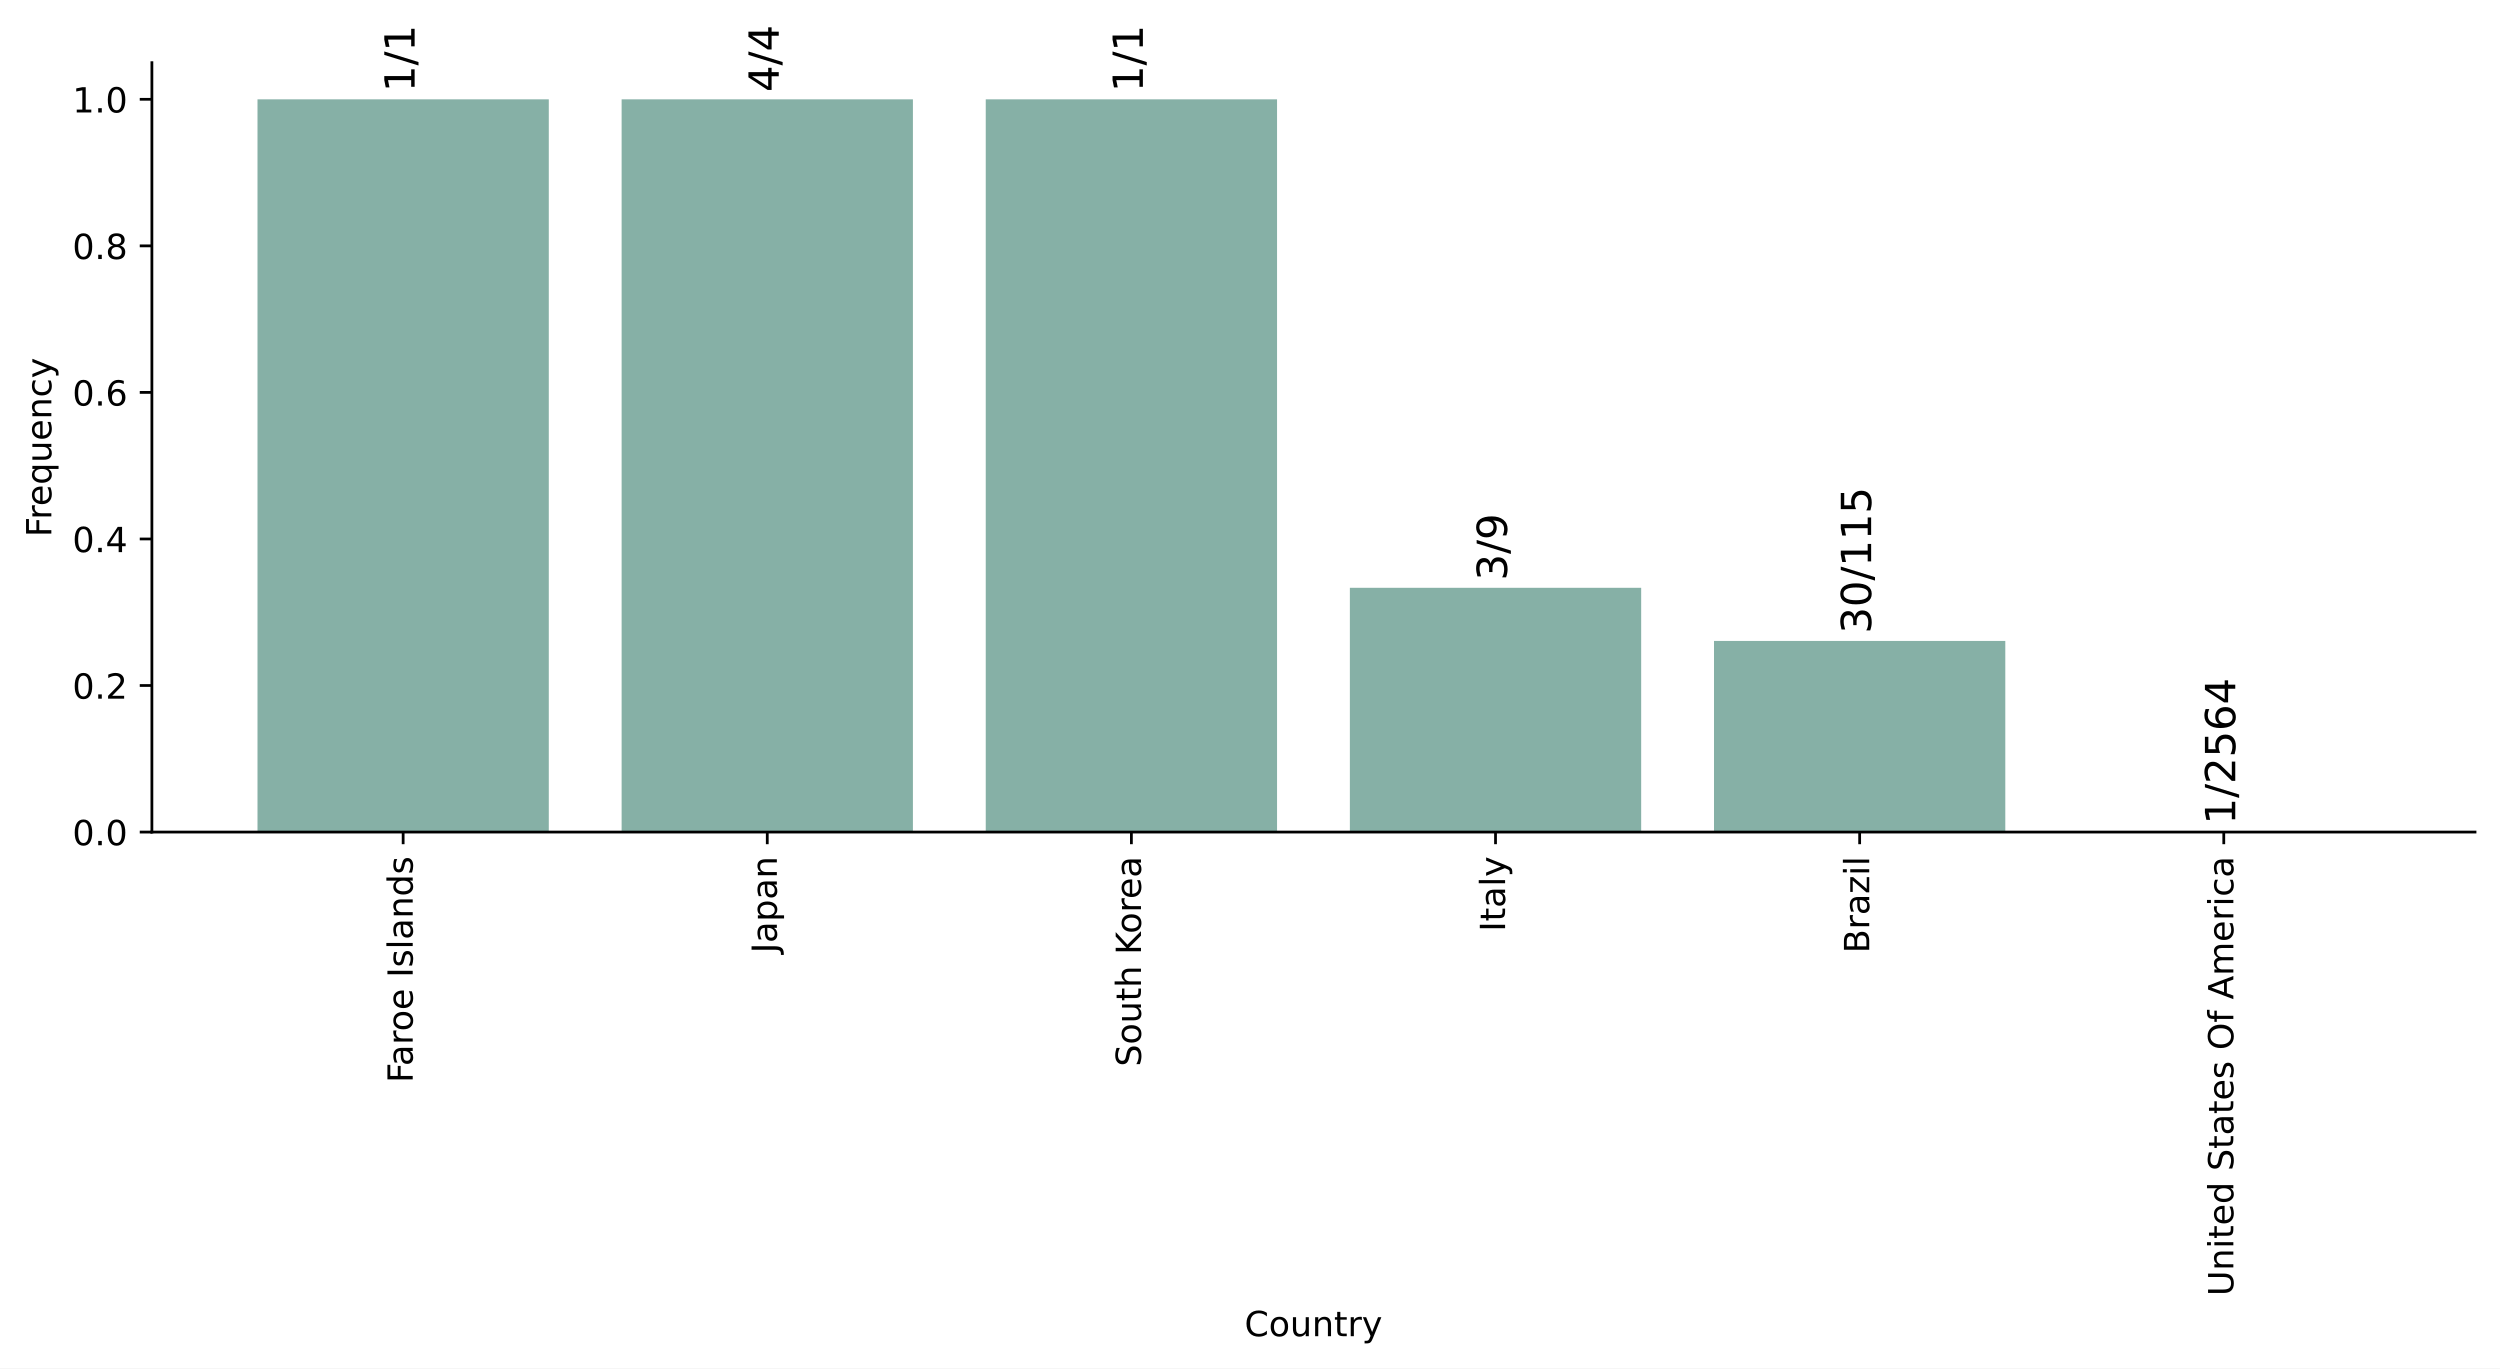
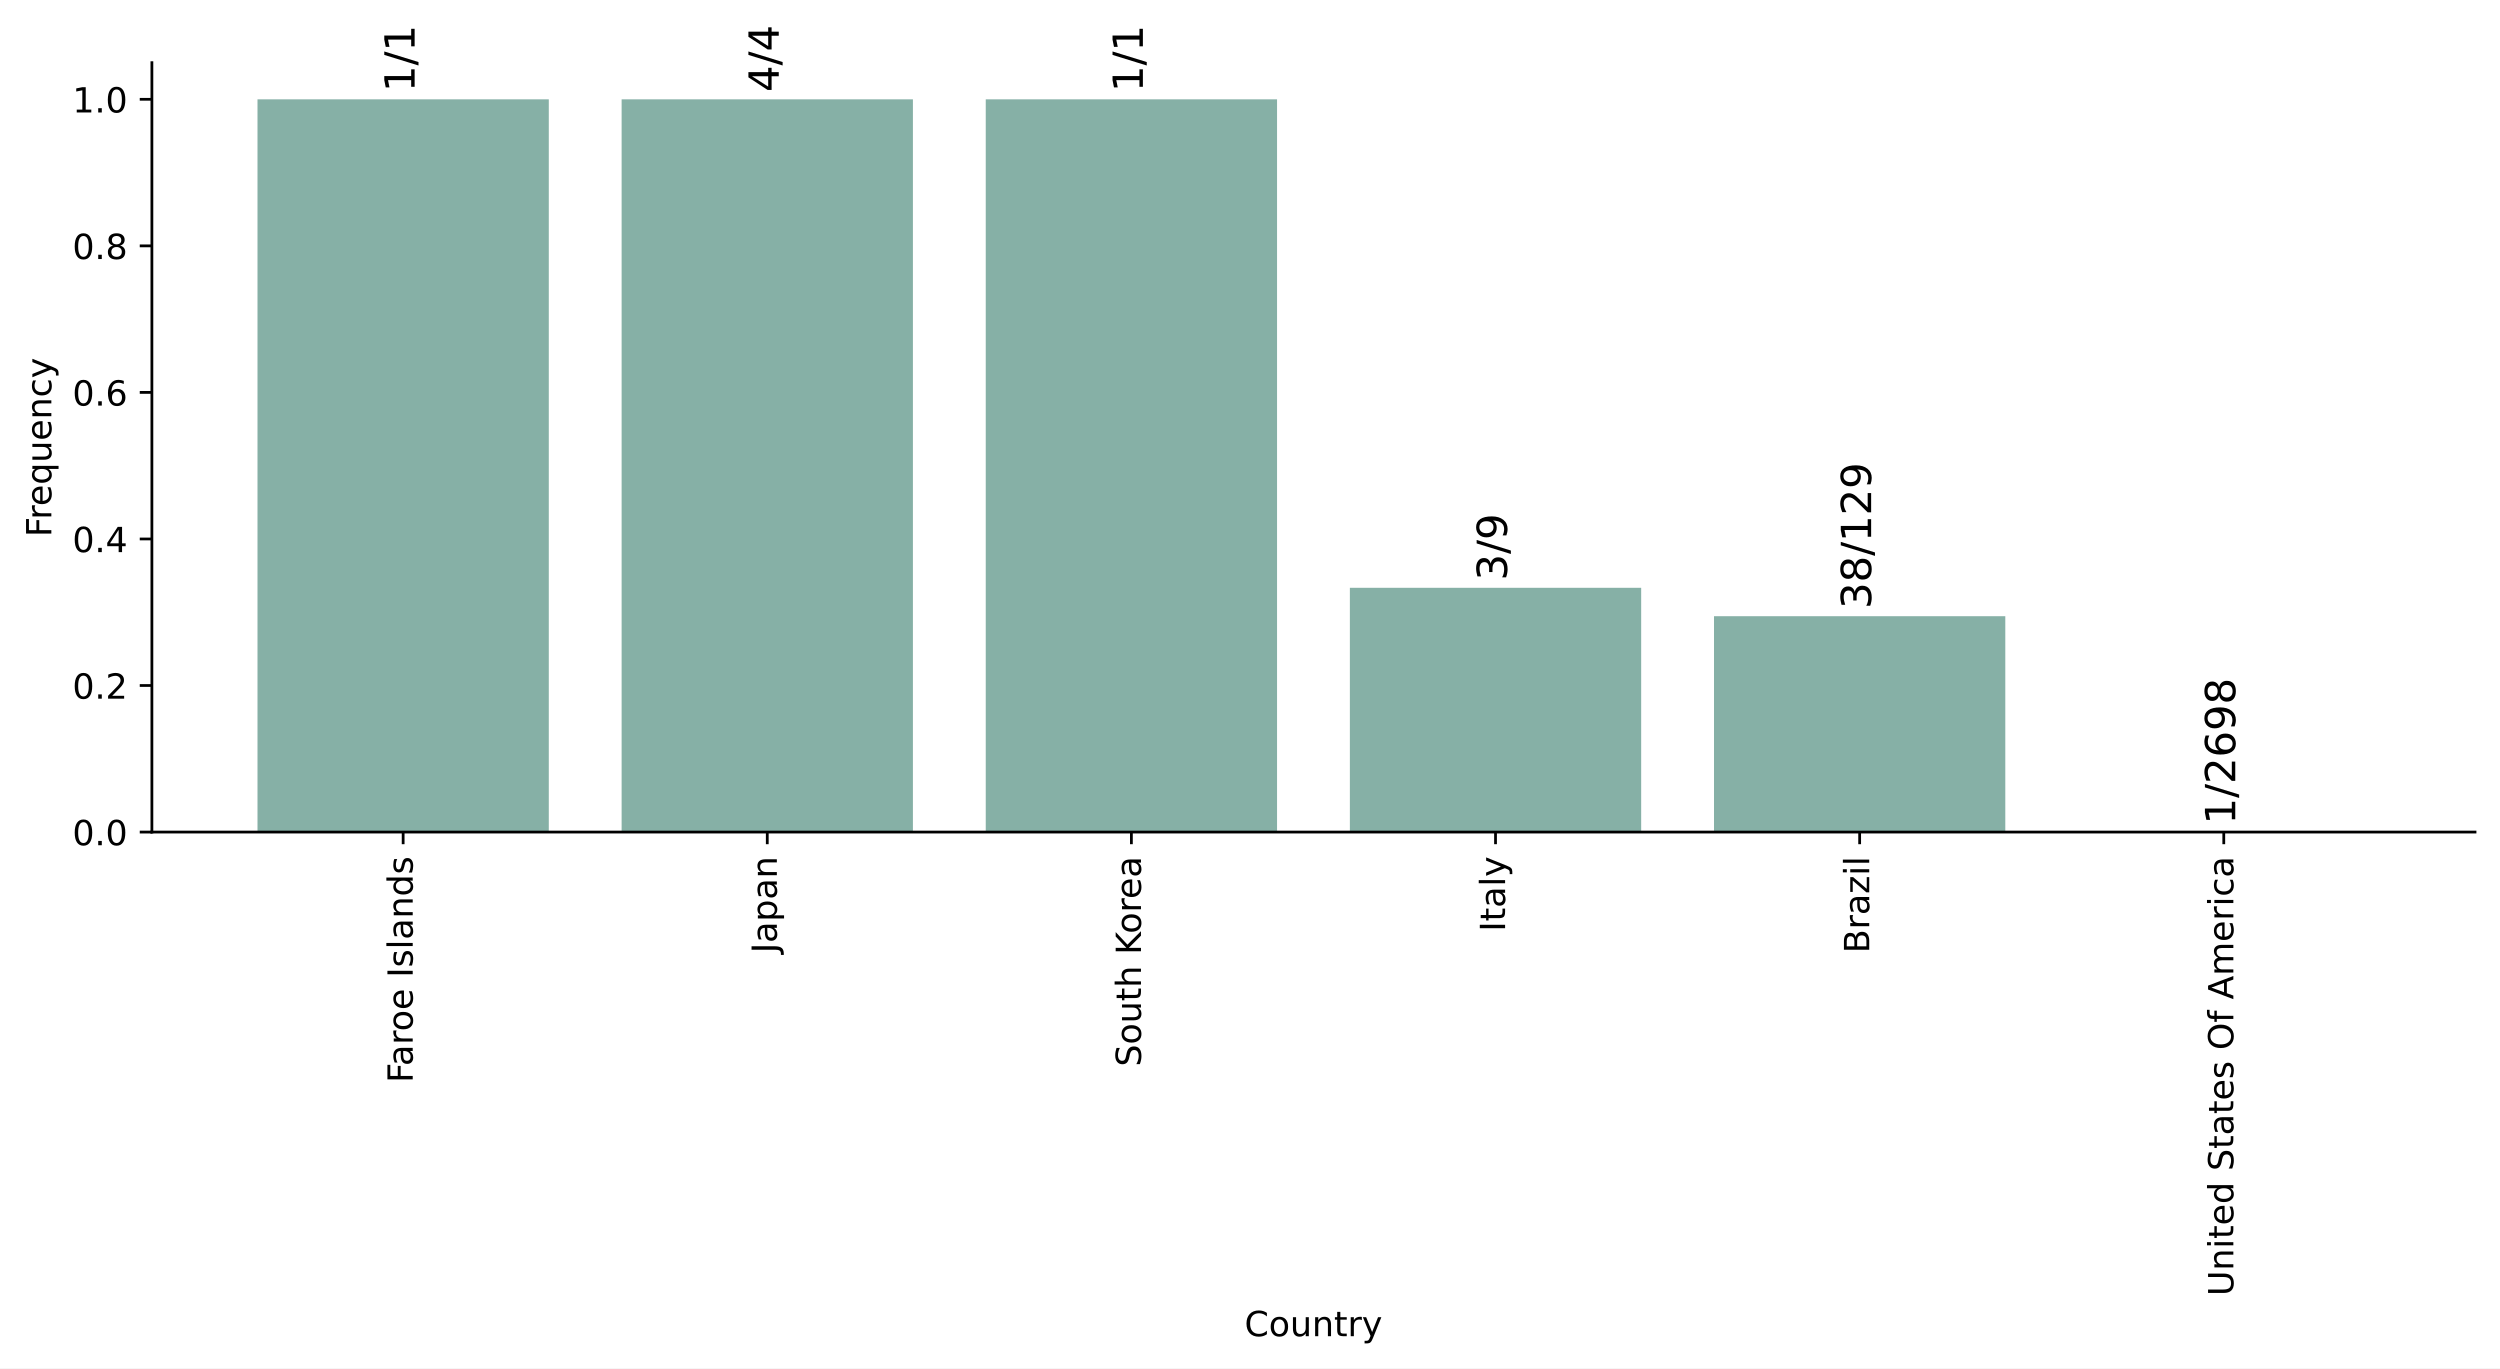
<svg xmlns="http://www.w3.org/2000/svg" xmlns:xlink="http://www.w3.org/1999/xlink" height="394.415pt" version="1.1" viewBox="0 0 720.581 394.415" width="720.581pt">
  <defs>
    <style type="text/css">*{stroke-linecap:butt;stroke-linejoin:round;}</style>
  </defs>
  <g id="figure_1">
    <g id="patch_1">
      <path d="M 0 394.415  L 720.581 394.415  L 720.581 0  L 0 0  z " style="fill:#ffffff;" />
    </g>
    <g id="axes_1">
      <g id="patch_2">
        <path d="M 43.781 239.825  L 713.381 239.825  L 713.381 18.064  L 43.781 18.064  z " style="fill:#ffffff;" />
      </g>
      <g id="patch_3">
-         <path clip-path="url(#peed0f2c4af)" d="M 74.218 239.825  L 158.18 239.825  L 158.18 28.625  L 74.218 28.625  z " style="fill:#86b0a6;" />
+         <path clip-path="url(#p7a21508d57)" d="M 74.218 239.825  L 158.18 239.825  L 158.18 28.625  L 74.218 28.625  z " style="fill:#86b0a6;" />
      </g>
      <g id="patch_4">
-         <path clip-path="url(#peed0f2c4af)" d="M 179.171 239.825  L 263.133 239.825  L 263.133 28.625  L 179.171 28.625  z " style="fill:#86b0a6;" />
+         <path clip-path="url(#p7a21508d57)" d="M 179.171 239.825  L 263.133 239.825  L 263.133 28.625  L 179.171 28.625  z " style="fill:#86b0a6;" />
      </g>
      <g id="patch_5">
-         <path clip-path="url(#peed0f2c4af)" d="M 284.124 239.825  L 368.086 239.825  L 368.086 28.625  L 284.124 28.625  z " style="fill:#86b0a6;" />
+         <path clip-path="url(#p7a21508d57)" d="M 284.124 239.825  L 368.086 239.825  L 368.086 28.625  L 284.124 28.625  z " style="fill:#86b0a6;" />
      </g>
      <g id="patch_6">
-         <path clip-path="url(#peed0f2c4af)" d="M 389.077 239.825  L 473.039 239.825  L 473.039 169.424  L 389.077 169.424  z " style="fill:#86b0a6;" />
+         <path clip-path="url(#p7a21508d57)" d="M 389.077 239.825  L 473.039 239.825  L 473.039 169.424  L 389.077 169.424  z " style="fill:#86b0a6;" />
      </g>
      <g id="patch_7">
-         <path clip-path="url(#peed0f2c4af)" d="M 494.03 239.825  L 577.992 239.825  L 577.992 184.729  L 494.03 184.729  z " style="fill:#86b0a6;" />
+         <path clip-path="url(#p7a21508d57)" d="M 494.03 239.825  L 577.992 239.825  L 577.992 177.611  L 494.03 177.611  z " style="fill:#86b0a6;" />
      </g>
      <g id="patch_8">
-         <path clip-path="url(#peed0f2c4af)" d="M 598.983 239.825  L 682.945 239.825  L 682.945 239.742  L 598.983 239.742  z " style="fill:#86b0a6;" />
+         <path clip-path="url(#p7a21508d57)" d="M 598.983 239.825  L 682.945 239.825  L 682.945 239.746  L 598.983 239.746  z " style="fill:#86b0a6;" />
      </g>
      <g id="matplotlib.axis_1">
        <g id="xtick_1">
          <g id="line2d_1">
            <defs>
-               <path d="M 0 0  L 0 3.5  " id="m0baa456632" style="stroke:#000000;stroke-width:0.8;" />
+               <path d="M 0 0  L 0 3.5  " id="m40f24ef32d" style="stroke:#000000;stroke-width:0.8;" />
            </defs>
            <g>
-               <use style="stroke:#000000;stroke-width:0.8;" x="116.199" xlink:href="#m0baa456632" y="239.825" />
+               <use style="stroke:#000000;stroke-width:0.8;" x="116.199" xlink:href="#m40f24ef32d" y="239.825" />
            </g>
          </g>
          <g id="text_1">
            <g transform="translate(118.9582 312.0886)rotate(-90)scale(0.1 -0.1)">
              <defs>
                <path d="M 9.812 72.906  L 51.703 72.906  L 51.703 64.594  L 19.672 64.594  L 19.672 43.109  L 48.578 43.109  L 48.578 34.812  L 19.672 34.812  L 19.672 0  L 9.812 0  z " id="DejaVuSans-70" />
                <path d="M 34.281 27.484  Q 23.391 27.484 19.188 25  Q 14.984 22.516 14.984 16.5  Q 14.984 11.719 18.141 8.906  Q 21.297 6.109 26.703 6.109  Q 34.188 6.109 38.703 11.406  Q 43.219 16.703 43.219 25.484  L 43.219 27.484  z M 52.203 31.203  L 52.203 0  L 43.219 0  L 43.219 8.297  Q 40.141 3.328 35.547 0.953  Q 30.953 -1.422 24.312 -1.422  Q 15.922 -1.422 10.953 3.297  Q 6 8.016 6 15.922  Q 6 25.141 12.172 29.828  Q 18.359 34.516 30.609 34.516  L 43.219 34.516  L 43.219 35.406  Q 43.219 41.609 39.141 45  Q 35.062 48.391 27.688 48.391  Q 23 48.391 18.547 47.266  Q 14.109 46.141 10.016 43.891  L 10.016 52.203  Q 14.938 54.109 19.578 55.047  Q 24.219 56 28.609 56  Q 40.484 56 46.344 49.844  Q 52.203 43.703 52.203 31.203  z " id="DejaVuSans-97" />
                <path d="M 41.109 46.297  Q 39.594 47.172 37.812 47.578  Q 36.031 48 33.891 48  Q 26.266 48 22.188 43.047  Q 18.109 38.094 18.109 28.812  L 18.109 0  L 9.078 0  L 9.078 54.688  L 18.109 54.688  L 18.109 46.188  Q 20.953 51.172 25.484 53.578  Q 30.031 56 36.531 56  Q 37.453 56 38.578 55.875  Q 39.703 55.766 41.062 55.516  z " id="DejaVuSans-114" />
                <path d="M 30.609 48.391  Q 23.391 48.391 19.188 42.75  Q 14.984 37.109 14.984 27.297  Q 14.984 17.484 19.156 11.844  Q 23.344 6.203 30.609 6.203  Q 37.797 6.203 41.984 11.859  Q 46.188 17.531 46.188 27.297  Q 46.188 37.016 41.984 42.703  Q 37.797 48.391 30.609 48.391  z M 30.609 56  Q 42.328 56 49.016 48.375  Q 55.719 40.766 55.719 27.297  Q 55.719 13.875 49.016 6.219  Q 42.328 -1.422 30.609 -1.422  Q 18.844 -1.422 12.172 6.219  Q 5.516 13.875 5.516 27.297  Q 5.516 40.766 12.172 48.375  Q 18.844 56 30.609 56  z " id="DejaVuSans-111" />
                <path d="M 56.203 29.594  L 56.203 25.203  L 14.891 25.203  Q 15.484 15.922 20.484 11.062  Q 25.484 6.203 34.422 6.203  Q 39.594 6.203 44.453 7.469  Q 49.312 8.734 54.109 11.281  L 54.109 2.781  Q 49.266 0.734 44.188 -0.344  Q 39.109 -1.422 33.891 -1.422  Q 20.797 -1.422 13.156 6.188  Q 5.516 13.812 5.516 26.812  Q 5.516 40.234 12.766 48.109  Q 20.016 56 32.328 56  Q 43.359 56 49.781 48.891  Q 56.203 41.797 56.203 29.594  z M 47.219 32.234  Q 47.125 39.594 43.094 43.984  Q 39.062 48.391 32.422 48.391  Q 24.906 48.391 20.391 44.141  Q 15.875 39.891 15.188 32.172  z " id="DejaVuSans-101" />
                <path id="DejaVuSans-32" />
                <path d="M 9.812 72.906  L 19.672 72.906  L 19.672 0  L 9.812 0  z " id="DejaVuSans-73" />
                <path d="M 44.281 53.078  L 44.281 44.578  Q 40.484 46.531 36.375 47.5  Q 32.281 48.484 27.875 48.484  Q 21.188 48.484 17.844 46.438  Q 14.5 44.391 14.5 40.281  Q 14.5 37.156 16.891 35.375  Q 19.281 33.594 26.516 31.984  L 29.594 31.297  Q 39.156 29.25 43.188 25.516  Q 47.219 21.781 47.219 15.094  Q 47.219 7.469 41.188 3.016  Q 35.156 -1.422 24.609 -1.422  Q 20.219 -1.422 15.453 -0.562  Q 10.688 0.297 5.422 2  L 5.422 11.281  Q 10.406 8.688 15.234 7.391  Q 20.062 6.109 24.812 6.109  Q 31.156 6.109 34.562 8.281  Q 37.984 10.453 37.984 14.406  Q 37.984 18.062 35.516 20.016  Q 33.062 21.969 24.703 23.781  L 21.578 24.516  Q 13.234 26.266 9.516 29.906  Q 5.812 33.547 5.812 39.891  Q 5.812 47.609 11.281 51.797  Q 16.75 56 26.812 56  Q 31.781 56 36.172 55.266  Q 40.578 54.547 44.281 53.078  z " id="DejaVuSans-115" />
                <path d="M 9.422 75.984  L 18.406 75.984  L 18.406 0  L 9.422 0  z " id="DejaVuSans-108" />
                <path d="M 54.891 33.016  L 54.891 0  L 45.906 0  L 45.906 32.719  Q 45.906 40.484 42.875 44.328  Q 39.844 48.188 33.797 48.188  Q 26.516 48.188 22.312 43.547  Q 18.109 38.922 18.109 30.906  L 18.109 0  L 9.078 0  L 9.078 54.688  L 18.109 54.688  L 18.109 46.188  Q 21.344 51.125 25.703 53.562  Q 30.078 56 35.797 56  Q 45.219 56 50.047 50.172  Q 54.891 44.344 54.891 33.016  z " id="DejaVuSans-110" />
                <path d="M 45.406 46.391  L 45.406 75.984  L 54.391 75.984  L 54.391 0  L 45.406 0  L 45.406 8.203  Q 42.578 3.328 38.25 0.953  Q 33.938 -1.422 27.875 -1.422  Q 17.969 -1.422 11.734 6.484  Q 5.516 14.406 5.516 27.297  Q 5.516 40.188 11.734 48.094  Q 17.969 56 27.875 56  Q 33.938 56 38.25 53.625  Q 42.578 51.266 45.406 46.391  z M 14.797 27.297  Q 14.797 17.391 18.875 11.75  Q 22.953 6.109 30.078 6.109  Q 37.203 6.109 41.297 11.75  Q 45.406 17.391 45.406 27.297  Q 45.406 37.203 41.297 42.844  Q 37.203 48.484 30.078 48.484  Q 22.953 48.484 18.875 42.844  Q 14.797 37.203 14.797 27.297  z " id="DejaVuSans-100" />
              </defs>
              <use xlink:href="#DejaVuSans-70" />
              <use x="48.395" xlink:href="#DejaVuSans-97" />
              <use x="109.674" xlink:href="#DejaVuSans-114" />
              <use x="148.537" xlink:href="#DejaVuSans-111" />
              <use x="209.719" xlink:href="#DejaVuSans-101" />
              <use x="271.242" xlink:href="#DejaVuSans-32" />
              <use x="303.029" xlink:href="#DejaVuSans-73" />
              <use x="332.521" xlink:href="#DejaVuSans-115" />
              <use x="384.621" xlink:href="#DejaVuSans-108" />
              <use x="412.404" xlink:href="#DejaVuSans-97" />
              <use x="473.684" xlink:href="#DejaVuSans-110" />
              <use x="537.062" xlink:href="#DejaVuSans-100" />
              <use x="600.539" xlink:href="#DejaVuSans-115" />
            </g>
          </g>
        </g>
        <g id="xtick_2">
          <g id="line2d_2">
            <g>
-               <use style="stroke:#000000;stroke-width:0.8;" x="221.152" xlink:href="#m0baa456632" y="239.825" />
+               <use style="stroke:#000000;stroke-width:0.8;" x="221.152" xlink:href="#m40f24ef32d" y="239.825" />
            </g>
          </g>
          <g id="text_2">
            <g transform="translate(223.9112 274.7167)rotate(-90)scale(0.1 -0.1)">
              <defs>
                <path d="M 9.812 72.906  L 19.672 72.906  L 19.672 5.078  Q 19.672 -8.109 14.672 -14.062  Q 9.672 -20.016 -1.422 -20.016  L -5.172 -20.016  L -5.172 -11.719  L -2.094 -11.719  Q 4.438 -11.719 7.125 -8.047  Q 9.812 -4.391 9.812 5.078  z " id="DejaVuSans-74" />
                <path d="M 18.109 8.203  L 18.109 -20.797  L 9.078 -20.797  L 9.078 54.688  L 18.109 54.688  L 18.109 46.391  Q 20.953 51.266 25.266 53.625  Q 29.594 56 35.594 56  Q 45.562 56 51.781 48.094  Q 58.016 40.188 58.016 27.297  Q 58.016 14.406 51.781 6.484  Q 45.562 -1.422 35.594 -1.422  Q 29.594 -1.422 25.266 0.953  Q 20.953 3.328 18.109 8.203  z M 48.688 27.297  Q 48.688 37.203 44.609 42.844  Q 40.531 48.484 33.406 48.484  Q 26.266 48.484 22.188 42.844  Q 18.109 37.203 18.109 27.297  Q 18.109 17.391 22.188 11.75  Q 26.266 6.109 33.406 6.109  Q 40.531 6.109 44.609 11.75  Q 48.688 17.391 48.688 27.297  z " id="DejaVuSans-112" />
              </defs>
              <use xlink:href="#DejaVuSans-74" />
              <use x="29.492" xlink:href="#DejaVuSans-97" />
              <use x="90.771" xlink:href="#DejaVuSans-112" />
              <use x="154.248" xlink:href="#DejaVuSans-97" />
              <use x="215.527" xlink:href="#DejaVuSans-110" />
            </g>
          </g>
        </g>
        <g id="xtick_3">
          <g id="line2d_3">
            <g>
-               <use style="stroke:#000000;stroke-width:0.8;" x="326.105" xlink:href="#m0baa456632" y="239.825" />
+               <use style="stroke:#000000;stroke-width:0.8;" x="326.105" xlink:href="#m40f24ef32d" y="239.825" />
            </g>
          </g>
          <g id="text_3">
            <g transform="translate(328.8641 307.4089)rotate(-90)scale(0.1 -0.1)">
              <defs>
                <path d="M 53.516 70.516  L 53.516 60.891  Q 47.906 63.578 42.922 64.891  Q 37.938 66.219 33.297 66.219  Q 25.25 66.219 20.875 63.094  Q 16.5 59.969 16.5 54.203  Q 16.5 49.359 19.406 46.891  Q 22.312 44.438 30.422 42.922  L 36.375 41.703  Q 47.406 39.594 52.656 34.297  Q 57.906 29 57.906 20.125  Q 57.906 9.516 50.797 4.047  Q 43.703 -1.422 29.984 -1.422  Q 24.812 -1.422 18.969 -0.25  Q 13.141 0.922 6.891 3.219  L 6.891 13.375  Q 12.891 10.016 18.656 8.297  Q 24.422 6.594 29.984 6.594  Q 38.422 6.594 43.016 9.906  Q 47.609 13.234 47.609 19.391  Q 47.609 24.75 44.312 27.781  Q 41.016 30.812 33.5 32.328  L 27.484 33.5  Q 16.453 35.688 11.516 40.375  Q 6.594 45.062 6.594 53.422  Q 6.594 63.094 13.406 68.656  Q 20.219 74.219 32.172 74.219  Q 37.312 74.219 42.625 73.281  Q 47.953 72.359 53.516 70.516  z " id="DejaVuSans-83" />
                <path d="M 8.5 21.578  L 8.5 54.688  L 17.484 54.688  L 17.484 21.922  Q 17.484 14.156 20.5 10.266  Q 23.531 6.391 29.594 6.391  Q 36.859 6.391 41.078 11.031  Q 45.312 15.672 45.312 23.688  L 45.312 54.688  L 54.297 54.688  L 54.297 0  L 45.312 0  L 45.312 8.406  Q 42.047 3.422 37.719 1  Q 33.406 -1.422 27.688 -1.422  Q 18.266 -1.422 13.375 4.438  Q 8.5 10.297 8.5 21.578  z M 31.109 56  z " id="DejaVuSans-117" />
                <path d="M 18.312 70.219  L 18.312 54.688  L 36.812 54.688  L 36.812 47.703  L 18.312 47.703  L 18.312 18.016  Q 18.312 11.328 20.141 9.422  Q 21.969 7.516 27.594 7.516  L 36.812 7.516  L 36.812 0  L 27.594 0  Q 17.188 0 13.234 3.875  Q 9.281 7.766 9.281 18.016  L 9.281 47.703  L 2.688 47.703  L 2.688 54.688  L 9.281 54.688  L 9.281 70.219  z " id="DejaVuSans-116" />
                <path d="M 54.891 33.016  L 54.891 0  L 45.906 0  L 45.906 32.719  Q 45.906 40.484 42.875 44.328  Q 39.844 48.188 33.797 48.188  Q 26.516 48.188 22.312 43.547  Q 18.109 38.922 18.109 30.906  L 18.109 0  L 9.078 0  L 9.078 75.984  L 18.109 75.984  L 18.109 46.188  Q 21.344 51.125 25.703 53.562  Q 30.078 56 35.797 56  Q 45.219 56 50.047 50.172  Q 54.891 44.344 54.891 33.016  z " id="DejaVuSans-104" />
                <path d="M 9.812 72.906  L 19.672 72.906  L 19.672 42.094  L 52.391 72.906  L 65.094 72.906  L 28.906 38.922  L 67.672 0  L 54.688 0  L 19.672 35.109  L 19.672 0  L 9.812 0  z " id="DejaVuSans-75" />
              </defs>
              <use xlink:href="#DejaVuSans-83" />
              <use x="63.477" xlink:href="#DejaVuSans-111" />
              <use x="124.658" xlink:href="#DejaVuSans-117" />
              <use x="188.037" xlink:href="#DejaVuSans-116" />
              <use x="227.246" xlink:href="#DejaVuSans-104" />
              <use x="290.625" xlink:href="#DejaVuSans-32" />
              <use x="322.412" xlink:href="#DejaVuSans-75" />
              <use x="382.988" xlink:href="#DejaVuSans-111" />
              <use x="444.17" xlink:href="#DejaVuSans-114" />
              <use x="483.033" xlink:href="#DejaVuSans-101" />
              <use x="544.557" xlink:href="#DejaVuSans-97" />
            </g>
          </g>
        </g>
        <g id="xtick_4">
          <g id="line2d_4">
            <g>
-               <use style="stroke:#000000;stroke-width:0.8;" x="431.058" xlink:href="#m0baa456632" y="239.825" />
+               <use style="stroke:#000000;stroke-width:0.8;" x="431.058" xlink:href="#m40f24ef32d" y="239.825" />
            </g>
          </g>
          <g id="text_4">
            <g transform="translate(433.8171 268.5198)rotate(-90)scale(0.1 -0.1)">
              <defs>
                <path d="M 32.172 -5.078  Q 28.375 -14.844 24.75 -17.812  Q 21.141 -20.797 15.094 -20.797  L 7.906 -20.797  L 7.906 -13.281  L 13.188 -13.281  Q 16.891 -13.281 18.938 -11.516  Q 21 -9.766 23.484 -3.219  L 25.094 0.875  L 2.984 54.688  L 12.5 54.688  L 29.594 11.922  L 46.688 54.688  L 56.203 54.688  z " id="DejaVuSans-121" />
              </defs>
              <use xlink:href="#DejaVuSans-73" />
              <use x="29.492" xlink:href="#DejaVuSans-116" />
              <use x="68.701" xlink:href="#DejaVuSans-97" />
              <use x="129.98" xlink:href="#DejaVuSans-108" />
              <use x="157.764" xlink:href="#DejaVuSans-121" />
            </g>
          </g>
        </g>
        <g id="xtick_5">
          <g id="line2d_5">
            <g>
-               <use style="stroke:#000000;stroke-width:0.8;" x="536.011" xlink:href="#m0baa456632" y="239.825" />
+               <use style="stroke:#000000;stroke-width:0.8;" x="536.011" xlink:href="#m40f24ef32d" y="239.825" />
            </g>
          </g>
          <g id="text_5">
            <g transform="translate(538.7701 274.7292)rotate(-90)scale(0.1 -0.1)">
              <defs>
                <path d="M 19.672 34.812  L 19.672 8.109  L 35.5 8.109  Q 43.453 8.109 47.281 11.406  Q 51.125 14.703 51.125 21.484  Q 51.125 28.328 47.281 31.562  Q 43.453 34.812 35.5 34.812  z M 19.672 64.797  L 19.672 42.828  L 34.281 42.828  Q 41.5 42.828 45.031 45.531  Q 48.578 48.25 48.578 53.812  Q 48.578 59.328 45.031 62.062  Q 41.5 64.797 34.281 64.797  z M 9.812 72.906  L 35.016 72.906  Q 46.297 72.906 52.391 68.219  Q 58.5 63.531 58.5 54.891  Q 58.5 48.188 55.375 44.234  Q 52.25 40.281 46.188 39.312  Q 53.469 37.75 57.5 32.781  Q 61.531 27.828 61.531 20.406  Q 61.531 10.641 54.891 5.312  Q 48.25 0 35.984 0  L 9.812 0  z " id="DejaVuSans-66" />
                <path d="M 5.516 54.688  L 48.188 54.688  L 48.188 46.484  L 14.406 7.172  L 48.188 7.172  L 48.188 0  L 4.297 0  L 4.297 8.203  L 38.094 47.516  L 5.516 47.516  z " id="DejaVuSans-122" />
                <path d="M 9.422 54.688  L 18.406 54.688  L 18.406 0  L 9.422 0  z M 9.422 75.984  L 18.406 75.984  L 18.406 64.594  L 9.422 64.594  z " id="DejaVuSans-105" />
              </defs>
              <use xlink:href="#DejaVuSans-66" />
              <use x="68.604" xlink:href="#DejaVuSans-114" />
              <use x="109.717" xlink:href="#DejaVuSans-97" />
              <use x="170.996" xlink:href="#DejaVuSans-122" />
              <use x="223.486" xlink:href="#DejaVuSans-105" />
              <use x="251.27" xlink:href="#DejaVuSans-108" />
            </g>
          </g>
        </g>
        <g id="xtick_6">
          <g id="line2d_6">
            <g>
-               <use style="stroke:#000000;stroke-width:0.8;" x="640.964" xlink:href="#m0baa456632" y="239.825" />
+               <use style="stroke:#000000;stroke-width:0.8;" x="640.964" xlink:href="#m40f24ef32d" y="239.825" />
            </g>
          </g>
          <g id="text_6">
            <g transform="translate(643.7231 373.537)rotate(-90)scale(0.1 -0.1)">
              <defs>
                <path d="M 8.688 72.906  L 18.609 72.906  L 18.609 28.609  Q 18.609 16.891 22.844 11.734  Q 27.094 6.594 36.625 6.594  Q 46.094 6.594 50.344 11.734  Q 54.594 16.891 54.594 28.609  L 54.594 72.906  L 64.5 72.906  L 64.5 27.391  Q 64.5 13.141 57.438 5.859  Q 50.391 -1.422 36.625 -1.422  Q 22.797 -1.422 15.734 5.859  Q 8.688 13.141 8.688 27.391  z " id="DejaVuSans-85" />
                <path d="M 39.406 66.219  Q 28.656 66.219 22.328 58.203  Q 16.016 50.203 16.016 36.375  Q 16.016 22.609 22.328 14.594  Q 28.656 6.594 39.406 6.594  Q 50.141 6.594 56.422 14.594  Q 62.703 22.609 62.703 36.375  Q 62.703 50.203 56.422 58.203  Q 50.141 66.219 39.406 66.219  z M 39.406 74.219  Q 54.734 74.219 63.906 63.938  Q 73.094 53.656 73.094 36.375  Q 73.094 19.141 63.906 8.859  Q 54.734 -1.422 39.406 -1.422  Q 24.031 -1.422 14.812 8.828  Q 5.609 19.094 5.609 36.375  Q 5.609 53.656 14.812 63.938  Q 24.031 74.219 39.406 74.219  z " id="DejaVuSans-79" />
                <path d="M 37.109 75.984  L 37.109 68.5  L 28.516 68.5  Q 23.688 68.5 21.797 66.547  Q 19.922 64.594 19.922 59.516  L 19.922 54.688  L 34.719 54.688  L 34.719 47.703  L 19.922 47.703  L 19.922 0  L 10.891 0  L 10.891 47.703  L 2.297 47.703  L 2.297 54.688  L 10.891 54.688  L 10.891 58.5  Q 10.891 67.625 15.141 71.797  Q 19.391 75.984 28.609 75.984  z " id="DejaVuSans-102" />
                <path d="M 34.188 63.188  L 20.797 26.906  L 47.609 26.906  z M 28.609 72.906  L 39.797 72.906  L 67.578 0  L 57.328 0  L 50.688 18.703  L 17.828 18.703  L 11.188 0  L 0.781 0  z " id="DejaVuSans-65" />
                <path d="M 52 44.188  Q 55.375 50.25 60.062 53.125  Q 64.75 56 71.094 56  Q 79.641 56 84.281 50.016  Q 88.922 44.047 88.922 33.016  L 88.922 0  L 79.891 0  L 79.891 32.719  Q 79.891 40.578 77.094 44.375  Q 74.312 48.188 68.609 48.188  Q 61.625 48.188 57.562 43.547  Q 53.516 38.922 53.516 30.906  L 53.516 0  L 44.484 0  L 44.484 32.719  Q 44.484 40.625 41.703 44.406  Q 38.922 48.188 33.109 48.188  Q 26.219 48.188 22.156 43.531  Q 18.109 38.875 18.109 30.906  L 18.109 0  L 9.078 0  L 9.078 54.688  L 18.109 54.688  L 18.109 46.188  Q 21.188 51.219 25.484 53.609  Q 29.781 56 35.688 56  Q 41.656 56 45.828 52.969  Q 50 49.953 52 44.188  z " id="DejaVuSans-109" />
                <path d="M 48.781 52.594  L 48.781 44.188  Q 44.969 46.297 41.141 47.344  Q 37.312 48.391 33.406 48.391  Q 24.656 48.391 19.812 42.844  Q 14.984 37.312 14.984 27.297  Q 14.984 17.281 19.812 11.734  Q 24.656 6.203 33.406 6.203  Q 37.312 6.203 41.141 7.25  Q 44.969 8.297 48.781 10.406  L 48.781 2.094  Q 45.016 0.344 40.984 -0.531  Q 36.969 -1.422 32.422 -1.422  Q 20.062 -1.422 12.781 6.344  Q 5.516 14.109 5.516 27.297  Q 5.516 40.672 12.859 48.328  Q 20.219 56 33.016 56  Q 37.156 56 41.109 55.141  Q 45.062 54.297 48.781 52.594  z " id="DejaVuSans-99" />
              </defs>
              <use xlink:href="#DejaVuSans-85" />
              <use x="73.193" xlink:href="#DejaVuSans-110" />
              <use x="136.572" xlink:href="#DejaVuSans-105" />
              <use x="164.355" xlink:href="#DejaVuSans-116" />
              <use x="203.564" xlink:href="#DejaVuSans-101" />
              <use x="265.088" xlink:href="#DejaVuSans-100" />
              <use x="328.564" xlink:href="#DejaVuSans-32" />
              <use x="360.352" xlink:href="#DejaVuSans-83" />
              <use x="423.828" xlink:href="#DejaVuSans-116" />
              <use x="463.037" xlink:href="#DejaVuSans-97" />
              <use x="524.316" xlink:href="#DejaVuSans-116" />
              <use x="563.525" xlink:href="#DejaVuSans-101" />
              <use x="625.049" xlink:href="#DejaVuSans-115" />
              <use x="677.148" xlink:href="#DejaVuSans-32" />
              <use x="708.936" xlink:href="#DejaVuSans-79" />
              <use x="787.646" xlink:href="#DejaVuSans-102" />
              <use x="822.852" xlink:href="#DejaVuSans-32" />
              <use x="854.639" xlink:href="#DejaVuSans-65" />
              <use x="923.047" xlink:href="#DejaVuSans-109" />
              <use x="1020.459" xlink:href="#DejaVuSans-101" />
              <use x="1081.982" xlink:href="#DejaVuSans-114" />
              <use x="1123.096" xlink:href="#DejaVuSans-105" />
              <use x="1150.879" xlink:href="#DejaVuSans-99" />
              <use x="1205.859" xlink:href="#DejaVuSans-97" />
            </g>
          </g>
        </g>
        <g id="text_7">
          <g transform="translate(358.718 385.1354)scale(0.1 -0.1)">
            <defs>
              <path d="M 64.406 67.281  L 64.406 56.891  Q 59.422 61.531 53.781 63.812  Q 48.141 66.109 41.797 66.109  Q 29.297 66.109 22.656 58.469  Q 16.016 50.828 16.016 36.375  Q 16.016 21.969 22.656 14.328  Q 29.297 6.688 41.797 6.688  Q 48.141 6.688 53.781 8.984  Q 59.422 11.281 64.406 15.922  L 64.406 5.609  Q 59.234 2.094 53.438 0.328  Q 47.656 -1.422 41.219 -1.422  Q 24.656 -1.422 15.125 8.703  Q 5.609 18.844 5.609 36.375  Q 5.609 53.953 15.125 64.078  Q 24.656 74.219 41.219 74.219  Q 47.75 74.219 53.531 72.484  Q 59.328 70.75 64.406 67.281  z " id="DejaVuSans-67" />
            </defs>
            <use xlink:href="#DejaVuSans-67" />
            <use x="69.824" xlink:href="#DejaVuSans-111" />
            <use x="131.006" xlink:href="#DejaVuSans-117" />
            <use x="194.385" xlink:href="#DejaVuSans-110" />
            <use x="257.764" xlink:href="#DejaVuSans-116" />
            <use x="296.973" xlink:href="#DejaVuSans-114" />
            <use x="338.086" xlink:href="#DejaVuSans-121" />
          </g>
        </g>
      </g>
      <g id="matplotlib.axis_2">
        <g id="ytick_1">
          <g id="line2d_7">
            <defs>
-               <path d="M 0 0  L -3.5 0  " id="m7fa7b759c4" style="stroke:#000000;stroke-width:0.8;" />
+               <path d="M 0 0  L -3.5 0  " id="md4b2d66f10" style="stroke:#000000;stroke-width:0.8;" />
            </defs>
            <g>
-               <use style="stroke:#000000;stroke-width:0.8;" x="43.781" xlink:href="#m7fa7b759c4" y="239.825" />
+               <use style="stroke:#000000;stroke-width:0.8;" x="43.781" xlink:href="#md4b2d66f10" y="239.825" />
            </g>
          </g>
          <g id="text_8">
            <g transform="translate(20.87813 243.6237)scale(0.1 -0.1)">
              <defs>
                <path d="M 31.781 66.406  Q 24.172 66.406 20.328 58.906  Q 16.5 51.422 16.5 36.375  Q 16.5 21.391 20.328 13.891  Q 24.172 6.391 31.781 6.391  Q 39.453 6.391 43.281 13.891  Q 47.125 21.391 47.125 36.375  Q 47.125 51.422 43.281 58.906  Q 39.453 66.406 31.781 66.406  z M 31.781 74.219  Q 44.047 74.219 50.516 64.516  Q 56.984 54.828 56.984 36.375  Q 56.984 17.969 50.516 8.266  Q 44.047 -1.422 31.781 -1.422  Q 19.531 -1.422 13.062 8.266  Q 6.594 17.969 6.594 36.375  Q 6.594 54.828 13.062 64.516  Q 19.531 74.219 31.781 74.219  z " id="DejaVuSans-48" />
                <path d="M 10.688 12.406  L 21 12.406  L 21 0  L 10.688 0  z " id="DejaVuSans-46" />
              </defs>
              <use xlink:href="#DejaVuSans-48" />
              <use x="63.623" xlink:href="#DejaVuSans-46" />
              <use x="95.41" xlink:href="#DejaVuSans-48" />
            </g>
          </g>
        </g>
        <g id="ytick_2">
          <g id="line2d_8">
            <g>
-               <use style="stroke:#000000;stroke-width:0.8;" x="43.781" xlink:href="#m7fa7b759c4" y="197.584" />
+               <use style="stroke:#000000;stroke-width:0.8;" x="43.781" xlink:href="#md4b2d66f10" y="197.584" />
            </g>
          </g>
          <g id="text_9">
            <g transform="translate(20.87813 201.3837)scale(0.1 -0.1)">
              <defs>
                <path d="M 19.188 8.297  L 53.609 8.297  L 53.609 0  L 7.328 0  L 7.328 8.297  Q 12.938 14.109 22.625 23.891  Q 32.328 33.688 34.812 36.531  Q 39.547 41.844 41.422 45.531  Q 43.312 49.219 43.312 52.781  Q 43.312 58.594 39.234 62.25  Q 35.156 65.922 28.609 65.922  Q 23.969 65.922 18.812 64.312  Q 13.672 62.703 7.812 59.422  L 7.812 69.391  Q 13.766 71.781 18.938 73  Q 24.125 74.219 28.422 74.219  Q 39.75 74.219 46.484 68.547  Q 53.219 62.891 53.219 53.422  Q 53.219 48.922 51.531 44.891  Q 49.859 40.875 45.406 35.406  Q 44.188 33.984 37.641 27.219  Q 31.109 20.453 19.188 8.297  z " id="DejaVuSans-50" />
              </defs>
              <use xlink:href="#DejaVuSans-48" />
              <use x="63.623" xlink:href="#DejaVuSans-46" />
              <use x="95.41" xlink:href="#DejaVuSans-50" />
            </g>
          </g>
        </g>
        <g id="ytick_3">
          <g id="line2d_9">
            <g>
-               <use style="stroke:#000000;stroke-width:0.8;" x="43.781" xlink:href="#m7fa7b759c4" y="155.345" />
+               <use style="stroke:#000000;stroke-width:0.8;" x="43.781" xlink:href="#md4b2d66f10" y="155.345" />
            </g>
          </g>
          <g id="text_10">
            <g transform="translate(20.87813 159.1437)scale(0.1 -0.1)">
              <defs>
                <path d="M 37.797 64.312  L 12.891 25.391  L 37.797 25.391  z M 35.203 72.906  L 47.609 72.906  L 47.609 25.391  L 58.016 25.391  L 58.016 17.188  L 47.609 17.188  L 47.609 0  L 37.797 0  L 37.797 17.188  L 4.891 17.188  L 4.891 26.703  z " id="DejaVuSans-52" />
              </defs>
              <use xlink:href="#DejaVuSans-48" />
              <use x="63.623" xlink:href="#DejaVuSans-46" />
              <use x="95.41" xlink:href="#DejaVuSans-52" />
            </g>
          </g>
        </g>
        <g id="ytick_4">
          <g id="line2d_10">
            <g>
-               <use style="stroke:#000000;stroke-width:0.8;" x="43.781" xlink:href="#m7fa7b759c4" y="113.105" />
+               <use style="stroke:#000000;stroke-width:0.8;" x="43.781" xlink:href="#md4b2d66f10" y="113.105" />
            </g>
          </g>
          <g id="text_11">
            <g transform="translate(20.87813 116.9037)scale(0.1 -0.1)">
              <defs>
                <path d="M 33.016 40.375  Q 26.375 40.375 22.484 35.828  Q 18.609 31.297 18.609 23.391  Q 18.609 15.531 22.484 10.953  Q 26.375 6.391 33.016 6.391  Q 39.656 6.391 43.531 10.953  Q 47.406 15.531 47.406 23.391  Q 47.406 31.297 43.531 35.828  Q 39.656 40.375 33.016 40.375  z M 52.594 71.297  L 52.594 62.312  Q 48.875 64.062 45.094 64.984  Q 41.312 65.922 37.594 65.922  Q 27.828 65.922 22.672 59.328  Q 17.531 52.734 16.797 39.406  Q 19.672 43.656 24.016 45.922  Q 28.375 48.188 33.594 48.188  Q 44.578 48.188 50.953 41.516  Q 57.328 34.859 57.328 23.391  Q 57.328 12.156 50.688 5.359  Q 44.047 -1.422 33.016 -1.422  Q 20.359 -1.422 13.672 8.266  Q 6.984 17.969 6.984 36.375  Q 6.984 53.656 15.188 63.938  Q 23.391 74.219 37.203 74.219  Q 40.922 74.219 44.703 73.484  Q 48.484 72.75 52.594 71.297  z " id="DejaVuSans-54" />
              </defs>
              <use xlink:href="#DejaVuSans-48" />
              <use x="63.623" xlink:href="#DejaVuSans-46" />
              <use x="95.41" xlink:href="#DejaVuSans-54" />
            </g>
          </g>
        </g>
        <g id="ytick_5">
          <g id="line2d_11">
            <g>
-               <use style="stroke:#000000;stroke-width:0.8;" x="43.781" xlink:href="#m7fa7b759c4" y="70.865" />
+               <use style="stroke:#000000;stroke-width:0.8;" x="43.781" xlink:href="#md4b2d66f10" y="70.865" />
            </g>
          </g>
          <g id="text_12">
            <g transform="translate(20.87813 74.66372)scale(0.1 -0.1)">
              <defs>
                <path d="M 31.781 34.625  Q 24.75 34.625 20.719 30.859  Q 16.703 27.094 16.703 20.516  Q 16.703 13.922 20.719 10.156  Q 24.75 6.391 31.781 6.391  Q 38.812 6.391 42.859 10.172  Q 46.922 13.969 46.922 20.516  Q 46.922 27.094 42.891 30.859  Q 38.875 34.625 31.781 34.625  z M 21.922 38.812  Q 15.578 40.375 12.031 44.719  Q 8.5 49.078 8.5 55.328  Q 8.5 64.062 14.719 69.141  Q 20.953 74.219 31.781 74.219  Q 42.672 74.219 48.875 69.141  Q 55.078 64.062 55.078 55.328  Q 55.078 49.078 51.531 44.719  Q 48 40.375 41.703 38.812  Q 48.828 37.156 52.797 32.312  Q 56.781 27.484 56.781 20.516  Q 56.781 9.906 50.312 4.234  Q 43.844 -1.422 31.781 -1.422  Q 19.734 -1.422 13.25 4.234  Q 6.781 9.906 6.781 20.516  Q 6.781 27.484 10.781 32.312  Q 14.797 37.156 21.922 38.812  z M 18.312 54.391  Q 18.312 48.734 21.844 45.562  Q 25.391 42.391 31.781 42.391  Q 38.141 42.391 41.719 45.562  Q 45.312 48.734 45.312 54.391  Q 45.312 60.062 41.719 63.234  Q 38.141 66.406 31.781 66.406  Q 25.391 66.406 21.844 63.234  Q 18.312 60.062 18.312 54.391  z " id="DejaVuSans-56" />
              </defs>
              <use xlink:href="#DejaVuSans-48" />
              <use x="63.623" xlink:href="#DejaVuSans-46" />
              <use x="95.41" xlink:href="#DejaVuSans-56" />
            </g>
          </g>
        </g>
        <g id="ytick_6">
          <g id="line2d_12">
            <g>
-               <use style="stroke:#000000;stroke-width:0.8;" x="43.781" xlink:href="#m7fa7b759c4" y="28.625" />
+               <use style="stroke:#000000;stroke-width:0.8;" x="43.781" xlink:href="#md4b2d66f10" y="28.625" />
            </g>
          </g>
          <g id="text_13">
            <g transform="translate(20.87813 32.42372)scale(0.1 -0.1)">
              <defs>
                <path d="M 12.406 8.297  L 28.516 8.297  L 28.516 63.922  L 10.984 60.406  L 10.984 69.391  L 28.422 72.906  L 38.281 72.906  L 38.281 8.297  L 54.391 8.297  L 54.391 0  L 12.406 0  z " id="DejaVuSans-49" />
              </defs>
              <use xlink:href="#DejaVuSans-49" />
              <use x="63.623" xlink:href="#DejaVuSans-46" />
              <use x="95.41" xlink:href="#DejaVuSans-48" />
            </g>
          </g>
        </g>
        <g id="text_14">
          <g transform="translate(14.79844 154.7742)rotate(-90)scale(0.1 -0.1)">
            <defs>
              <path d="M 14.797 27.297  Q 14.797 17.391 18.875 11.75  Q 22.953 6.109 30.078 6.109  Q 37.203 6.109 41.297 11.75  Q 45.406 17.391 45.406 27.297  Q 45.406 37.203 41.297 42.844  Q 37.203 48.484 30.078 48.484  Q 22.953 48.484 18.875 42.844  Q 14.797 37.203 14.797 27.297  z M 45.406 8.203  Q 42.578 3.328 38.25 0.953  Q 33.938 -1.422 27.875 -1.422  Q 17.969 -1.422 11.734 6.484  Q 5.516 14.406 5.516 27.297  Q 5.516 40.188 11.734 48.094  Q 17.969 56 27.875 56  Q 33.938 56 38.25 53.625  Q 42.578 51.266 45.406 46.391  L 45.406 54.688  L 54.391 54.688  L 54.391 -20.797  L 45.406 -20.797  z " id="DejaVuSans-113" />
            </defs>
            <use xlink:href="#DejaVuSans-70" />
            <use x="50.27" xlink:href="#DejaVuSans-114" />
            <use x="89.133" xlink:href="#DejaVuSans-101" />
            <use x="150.656" xlink:href="#DejaVuSans-113" />
            <use x="214.133" xlink:href="#DejaVuSans-117" />
            <use x="277.512" xlink:href="#DejaVuSans-101" />
            <use x="339.035" xlink:href="#DejaVuSans-110" />
            <use x="402.414" xlink:href="#DejaVuSans-99" />
            <use x="457.395" xlink:href="#DejaVuSans-121" />
          </g>
        </g>
      </g>
      <g id="patch_9">
        <path d="M 43.781 239.825  L 43.781 18.064  " style="fill:none;stroke:#000000;stroke-linecap:square;stroke-linejoin:miter;stroke-width:0.8;" />
      </g>
      <g id="patch_10">
        <path d="M 43.781 239.825  L 713.381 239.825  " style="fill:none;stroke:#000000;stroke-linecap:square;stroke-linejoin:miter;stroke-width:0.8;" />
      </g>
      <g id="text_15">
        <g transform="translate(119.5101 26.5125)rotate(-90)scale(0.12 -0.12)">
          <defs>
            <path d="M 25.391 72.906  L 33.688 72.906  L 8.297 -9.281  L 0 -9.281  z " id="DejaVuSans-47" />
          </defs>
          <use xlink:href="#DejaVuSans-49" />
          <use x="63.623" xlink:href="#DejaVuSans-47" />
          <use x="97.314" xlink:href="#DejaVuSans-49" />
        </g>
      </g>
      <g id="text_16">
        <g transform="translate(224.463 26.5125)rotate(-90)scale(0.12 -0.12)">
          <use xlink:href="#DejaVuSans-52" />
          <use x="63.623" xlink:href="#DejaVuSans-47" />
          <use x="97.314" xlink:href="#DejaVuSans-52" />
        </g>
      </g>
      <g id="text_17">
        <g transform="translate(329.416 26.5125)rotate(-90)scale(0.12 -0.12)">
          <use xlink:href="#DejaVuSans-49" />
          <use x="63.623" xlink:href="#DejaVuSans-47" />
          <use x="97.314" xlink:href="#DejaVuSans-49" />
        </g>
      </g>
      <g id="text_18">
        <g transform="translate(434.369 167.3125)rotate(-90)scale(0.12 -0.12)">
          <defs>
            <path d="M 40.578 39.312  Q 47.656 37.797 51.625 33  Q 55.609 28.219 55.609 21.188  Q 55.609 10.406 48.188 4.484  Q 40.766 -1.422 27.094 -1.422  Q 22.516 -1.422 17.656 -0.516  Q 12.797 0.391 7.625 2.203  L 7.625 11.719  Q 11.719 9.328 16.594 8.109  Q 21.484 6.891 26.812 6.891  Q 36.078 6.891 40.938 10.547  Q 45.797 14.203 45.797 21.188  Q 45.797 27.641 41.281 31.266  Q 36.766 34.906 28.719 34.906  L 20.219 34.906  L 20.219 43.016  L 29.109 43.016  Q 36.375 43.016 40.234 45.922  Q 44.094 48.828 44.094 54.297  Q 44.094 59.906 40.109 62.906  Q 36.141 65.922 28.719 65.922  Q 24.656 65.922 20.016 65.031  Q 15.375 64.156 9.812 62.312  L 9.812 71.094  Q 15.438 72.656 20.344 73.438  Q 25.25 74.219 29.594 74.219  Q 40.828 74.219 47.359 69.109  Q 53.906 64.016 53.906 55.328  Q 53.906 49.266 50.438 45.094  Q 46.969 40.922 40.578 39.312  z " id="DejaVuSans-51" />
            <path d="M 10.984 1.516  L 10.984 10.5  Q 14.703 8.734 18.5 7.812  Q 22.312 6.891 25.984 6.891  Q 35.75 6.891 40.891 13.453  Q 46.047 20.016 46.781 33.406  Q 43.953 29.203 39.594 26.953  Q 35.25 24.703 29.984 24.703  Q 19.047 24.703 12.672 31.312  Q 6.297 37.938 6.297 49.422  Q 6.297 60.641 12.938 67.422  Q 19.578 74.219 30.609 74.219  Q 43.266 74.219 49.922 64.516  Q 56.594 54.828 56.594 36.375  Q 56.594 19.141 48.406 8.859  Q 40.234 -1.422 26.422 -1.422  Q 22.703 -1.422 18.891 -0.688  Q 15.094 0.047 10.984 1.516  z M 30.609 32.422  Q 37.25 32.422 41.125 36.953  Q 45.016 41.5 45.016 49.422  Q 45.016 57.281 41.125 61.844  Q 37.25 66.406 30.609 66.406  Q 23.969 66.406 20.094 61.844  Q 16.219 57.281 16.219 49.422  Q 16.219 41.5 20.094 36.953  Q 23.969 32.422 30.609 32.422  z " id="DejaVuSans-57" />
          </defs>
          <use xlink:href="#DejaVuSans-51" />
          <use x="63.623" xlink:href="#DejaVuSans-47" />
          <use x="97.314" xlink:href="#DejaVuSans-57" />
        </g>
      </g>
      <g id="text_19">
-         <g transform="translate(539.322 182.6168)rotate(-90)scale(0.12 -0.12)">
-           <defs>
-             <path d="M 10.797 72.906  L 49.516 72.906  L 49.516 64.594  L 19.828 64.594  L 19.828 46.734  Q 21.969 47.469 24.109 47.828  Q 26.266 48.188 28.422 48.188  Q 40.625 48.188 47.75 41.5  Q 54.891 34.812 54.891 23.391  Q 54.891 11.625 47.562 5.094  Q 40.234 -1.422 26.906 -1.422  Q 22.312 -1.422 17.547 -0.641  Q 12.797 0.141 7.719 1.703  L 7.719 11.625  Q 12.109 9.234 16.797 8.062  Q 21.484 6.891 26.703 6.891  Q 35.156 6.891 40.078 11.328  Q 45.016 15.766 45.016 23.391  Q 45.016 31 40.078 35.438  Q 35.156 39.891 26.703 39.891  Q 22.75 39.891 18.812 39.016  Q 14.891 38.141 10.797 36.281  z " id="DejaVuSans-53" />
-           </defs>
+         <g transform="translate(539.322 175.4985)rotate(-90)scale(0.12 -0.12)">
          <use xlink:href="#DejaVuSans-51" />
-           <use x="63.623" xlink:href="#DejaVuSans-48" />
+           <use x="63.623" xlink:href="#DejaVuSans-56" />
          <use x="127.246" xlink:href="#DejaVuSans-47" />
          <use x="160.938" xlink:href="#DejaVuSans-49" />
-           <use x="224.561" xlink:href="#DejaVuSans-49" />
-           <use x="288.184" xlink:href="#DejaVuSans-53" />
+           <use x="224.561" xlink:href="#DejaVuSans-50" />
+           <use x="288.184" xlink:href="#DejaVuSans-57" />
        </g>
      </g>
      <g id="text_20">
-         <g transform="translate(644.2749 237.6301)rotate(-90)scale(0.12 -0.12)">
+         <g transform="translate(644.2749 237.6342)rotate(-90)scale(0.12 -0.12)">
          <use xlink:href="#DejaVuSans-49" />
          <use x="63.623" xlink:href="#DejaVuSans-47" />
          <use x="97.314" xlink:href="#DejaVuSans-50" />
-           <use x="160.938" xlink:href="#DejaVuSans-53" />
-           <use x="224.561" xlink:href="#DejaVuSans-54" />
-           <use x="288.184" xlink:href="#DejaVuSans-52" />
+           <use x="160.938" xlink:href="#DejaVuSans-54" />
+           <use x="224.561" xlink:href="#DejaVuSans-57" />
+           <use x="288.184" xlink:href="#DejaVuSans-56" />
        </g>
      </g>
    </g>
  </g>
  <defs>
-     <clipPath id="peed0f2c4af">
+     <clipPath id="p7a21508d57">
      <rect height="221.76" width="669.6" x="43.781" y="18.064" />
    </clipPath>
  </defs>
</svg>
